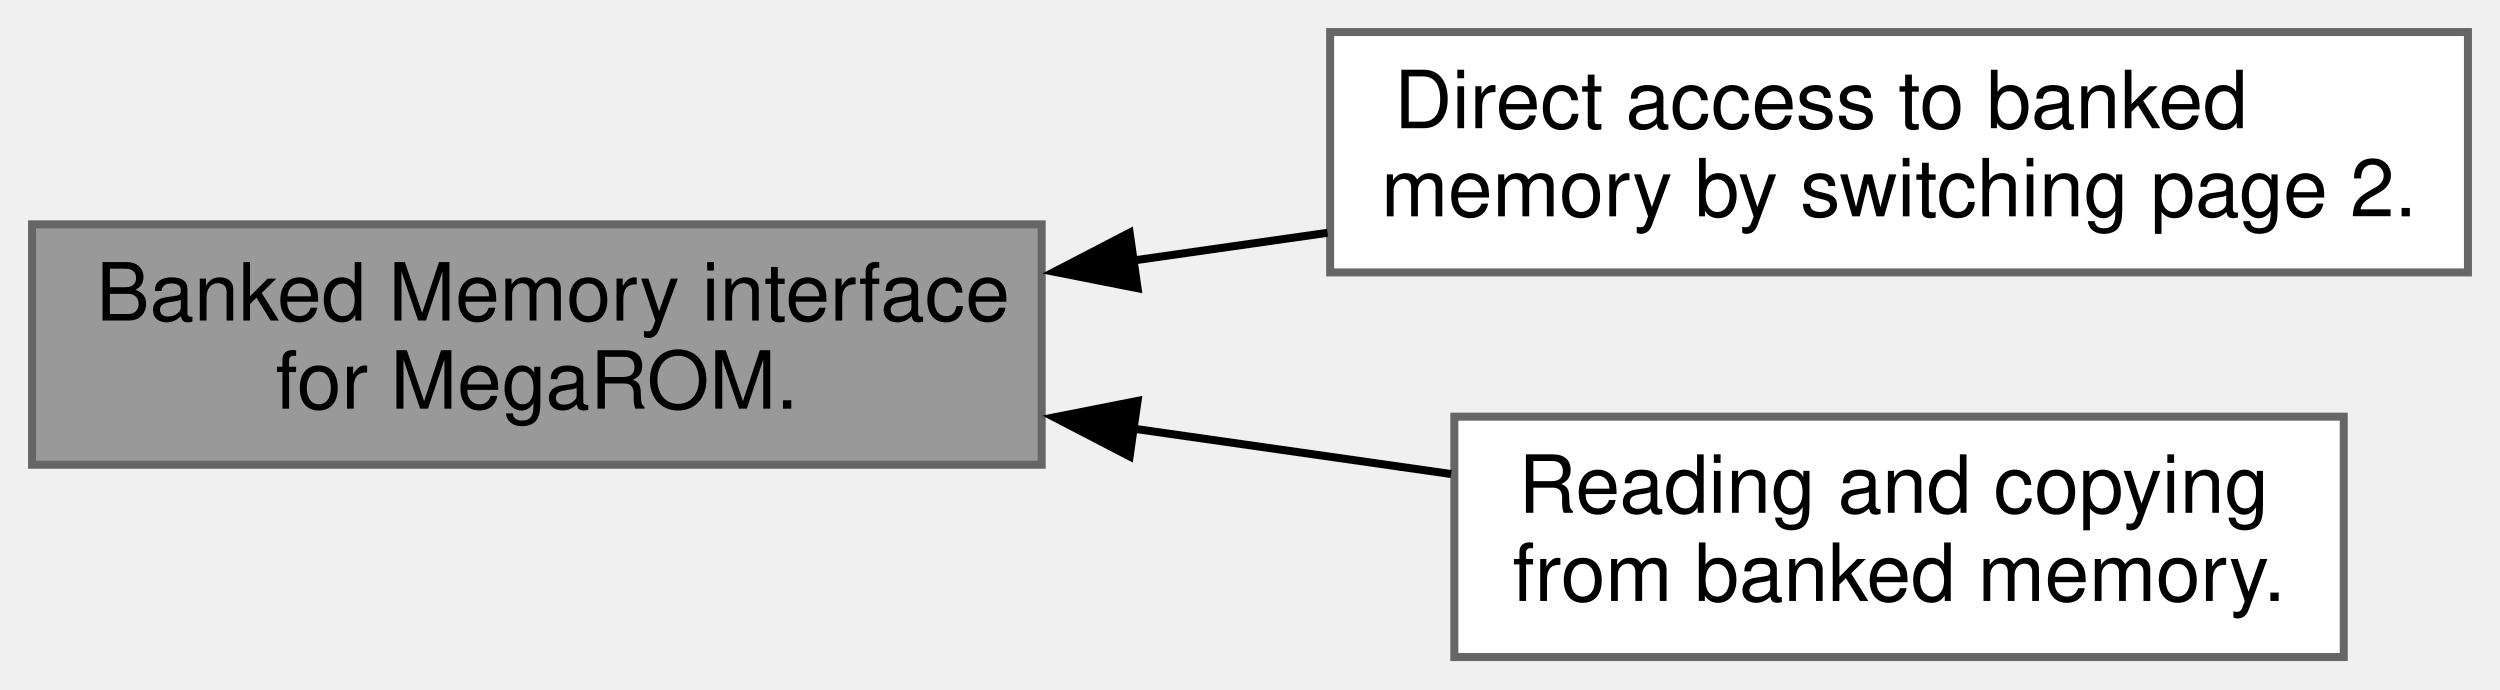
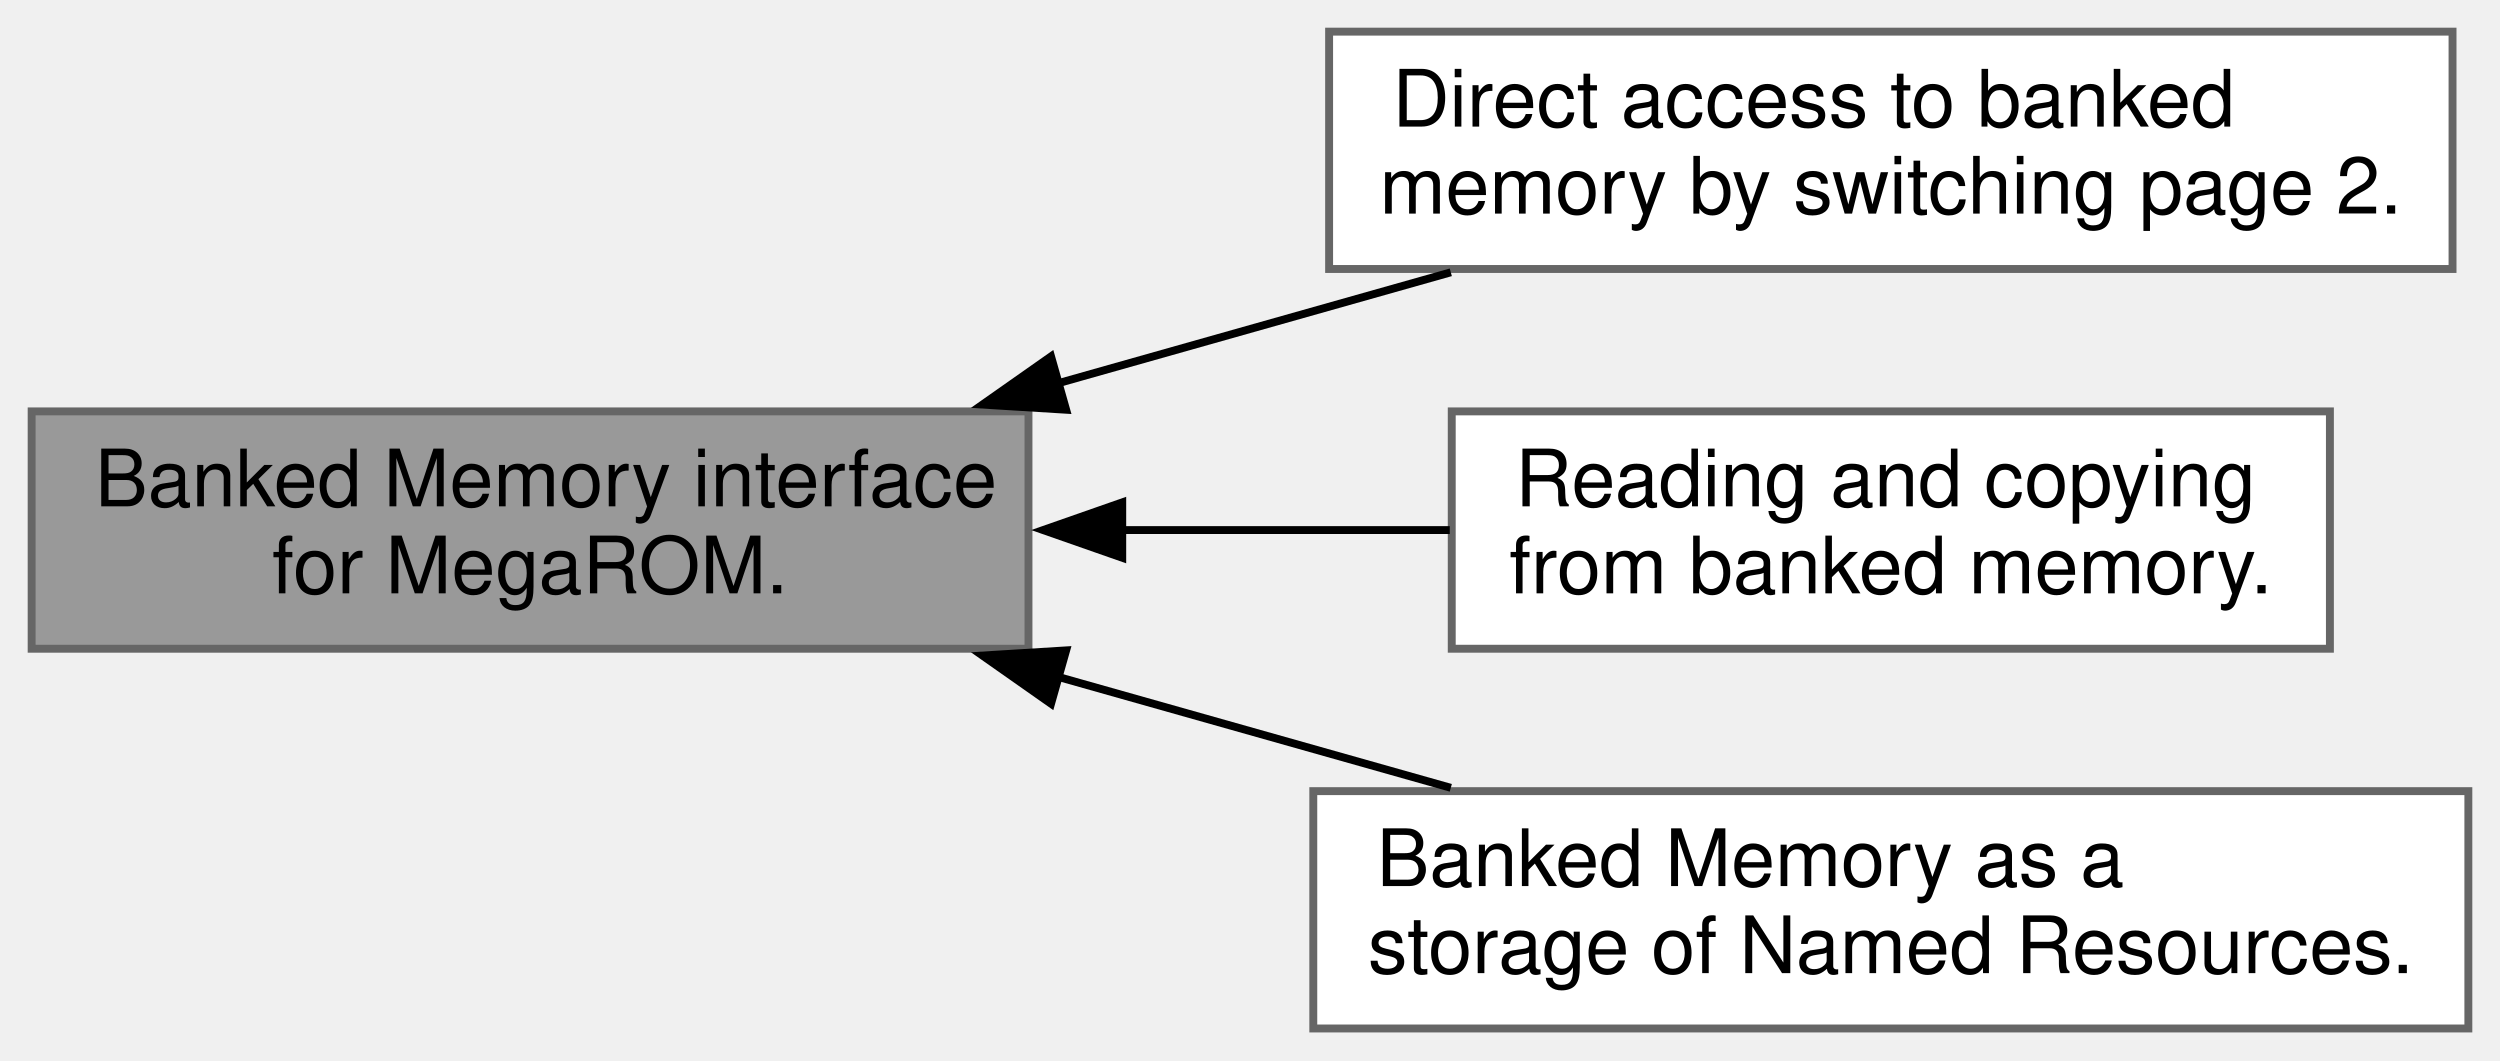
- <svg xmlns="http://www.w3.org/2000/svg" xmlns:xlink="http://www.w3.org/1999/xlink" width="312pt" height="86pt" viewBox="0.00 0.00 312.00 86.00">
-   <g id="graph0" class="graph" transform="scale(1 1) rotate(0) translate(4 82)">
+ <svg xmlns="http://www.w3.org/2000/svg" xmlns:xlink="http://www.w3.org/1999/xlink" width="316pt" height="134pt" viewBox="0.00 0.00 316.00 134.00">
+   <g id="graph0" class="graph" transform="scale(1 1) rotate(0) translate(4 130)">
    <g id="node1" class="node">
      <g id="a_node1">
        <a xlink:title="#include &lt;bmem.h&gt;">
-           <polygon fill="#999999" stroke="#666666" points="126,-54 0,-54 0,-24 126,-24 126,-54" />
-           <text text-anchor="start" x="8" y="-42" font-family="Helvetica,sans-Serif" font-size="10.00">Banked Memory interface</text>
-           <text text-anchor="middle" x="63" y="-31" font-family="Helvetica,sans-Serif" font-size="10.00"> for MegaROM.</text>
+           <polygon fill="#999999" stroke="#666666" points="126,-78 0,-78 0,-48 126,-48 126,-78" />
+           <text text-anchor="start" x="8" y="-66" font-family="Helvetica,sans-Serif" font-size="10.00">Banked Memory interface</text>
+           <text text-anchor="middle" x="63" y="-55" font-family="Helvetica,sans-Serif" font-size="10.00"> for MegaROM.</text>
        </a>
      </g>
    </g>
    <g id="node2" class="node">
      <g id="a_node2">
        <a xlink:href="group__BANKED__MEMORY__DIRECT__ACCESS.html" target="_top" xlink:title="APIs for direct access to 16KiB segments of banked memory.">
-           <polygon fill="white" stroke="#666666" points="304,-78 162,-78 162,-48 304,-48 304,-78" />
-           <text text-anchor="start" x="170" y="-66" font-family="Helvetica,sans-Serif" font-size="10.00">Direct access to banked</text>
-           <text text-anchor="middle" x="233" y="-55" font-family="Helvetica,sans-Serif" font-size="10.00"> memory by switching page 2.</text>
+           <polygon fill="white" stroke="#666666" points="306,-126 164,-126 164,-96 306,-96 306,-126" />
+           <text text-anchor="start" x="172" y="-114" font-family="Helvetica,sans-Serif" font-size="10.00">Direct access to banked</text>
+           <text text-anchor="middle" x="235" y="-103" font-family="Helvetica,sans-Serif" font-size="10.00"> memory by switching page 2.</text>
        </a>
      </g>
    </g>
    <g id="edge1" class="edge">
-       <path fill="none" stroke="black" d="M137.37,-49.48C145.44,-50.63 153.64,-51.81 161.68,-52.95" />
-       <polygon fill="black" stroke="black" points="137.97,-46.03 127.58,-48.08 136.98,-52.96 137.97,-46.03" />
+       <path fill="none" stroke="black" d="M129.4,-81.46C145.91,-86.13 163.46,-91.08 179.38,-95.58" />
+       <polygon fill="black" stroke="black" points="130.76,-78.21 120.18,-78.86 128.85,-84.95 130.76,-78.21" />
    </g>
    <g id="node3" class="node">
      <g id="a_node3">
        <a xlink:href="group__BANKED__MEMORY__INDIRECT__ACCESS.html" target="_top" xlink:title="APIs for indirect access to banked memory.">
-           <polygon fill="white" stroke="#666666" points="288.5,-30 177.5,-30 177.5,0 288.5,0 288.5,-30" />
-           <text text-anchor="start" x="185.5" y="-18" font-family="Helvetica,sans-Serif" font-size="10.00">Reading and copying</text>
-           <text text-anchor="middle" x="233" y="-7" font-family="Helvetica,sans-Serif" font-size="10.00"> from banked memory.</text>
+           <polygon fill="white" stroke="#666666" points="290.5,-78 179.5,-78 179.5,-48 290.5,-48 290.5,-78" />
+           <text text-anchor="start" x="187.5" y="-66" font-family="Helvetica,sans-Serif" font-size="10.00">Reading and copying</text>
+           <text text-anchor="middle" x="235" y="-55" font-family="Helvetica,sans-Serif" font-size="10.00"> from banked memory.</text>
        </a>
      </g>
    </g>
    <g id="edge2" class="edge">
-       <path fill="none" stroke="black" d="M137.21,-28.54C150.6,-26.63 164.36,-24.66 177.1,-22.84" />
-       <polygon fill="black" stroke="black" points="136.98,-25.04 127.58,-29.92 137.97,-31.97 136.98,-25.04" />
+       <path fill="none" stroke="black" d="M137.46,-63C151.49,-63 165.94,-63 179.25,-63" />
+       <polygon fill="black" stroke="black" points="137.85,-59.5 127.85,-63 137.85,-66.5 137.85,-59.5" />
+     </g>
+     <g id="node4" class="node">
+       <g id="a_node4">
+         <a xlink:href="group__RESOURCES.html" target="_top" xlink:title="#include &lt;resources.h&gt;">
+           <polygon fill="white" stroke="#666666" points="308,-30 162,-30 162,0 308,0 308,-30" />
+           <text text-anchor="start" x="170" y="-18" font-family="Helvetica,sans-Serif" font-size="10.00">Banked Memory as a</text>
+           <text text-anchor="middle" x="235" y="-7" font-family="Helvetica,sans-Serif" font-size="10.00"> storage of Named Resources.</text>
+         </a>
+       </g>
+     </g>
+     <g id="edge3" class="edge">
+       <path fill="none" stroke="black" d="M129.4,-44.54C145.91,-39.87 163.46,-34.92 179.38,-30.42" />
+       <polygon fill="black" stroke="black" points="128.85,-41.05 120.18,-47.14 130.76,-47.79 128.85,-41.05" />
    </g>
  </g>
</svg>
